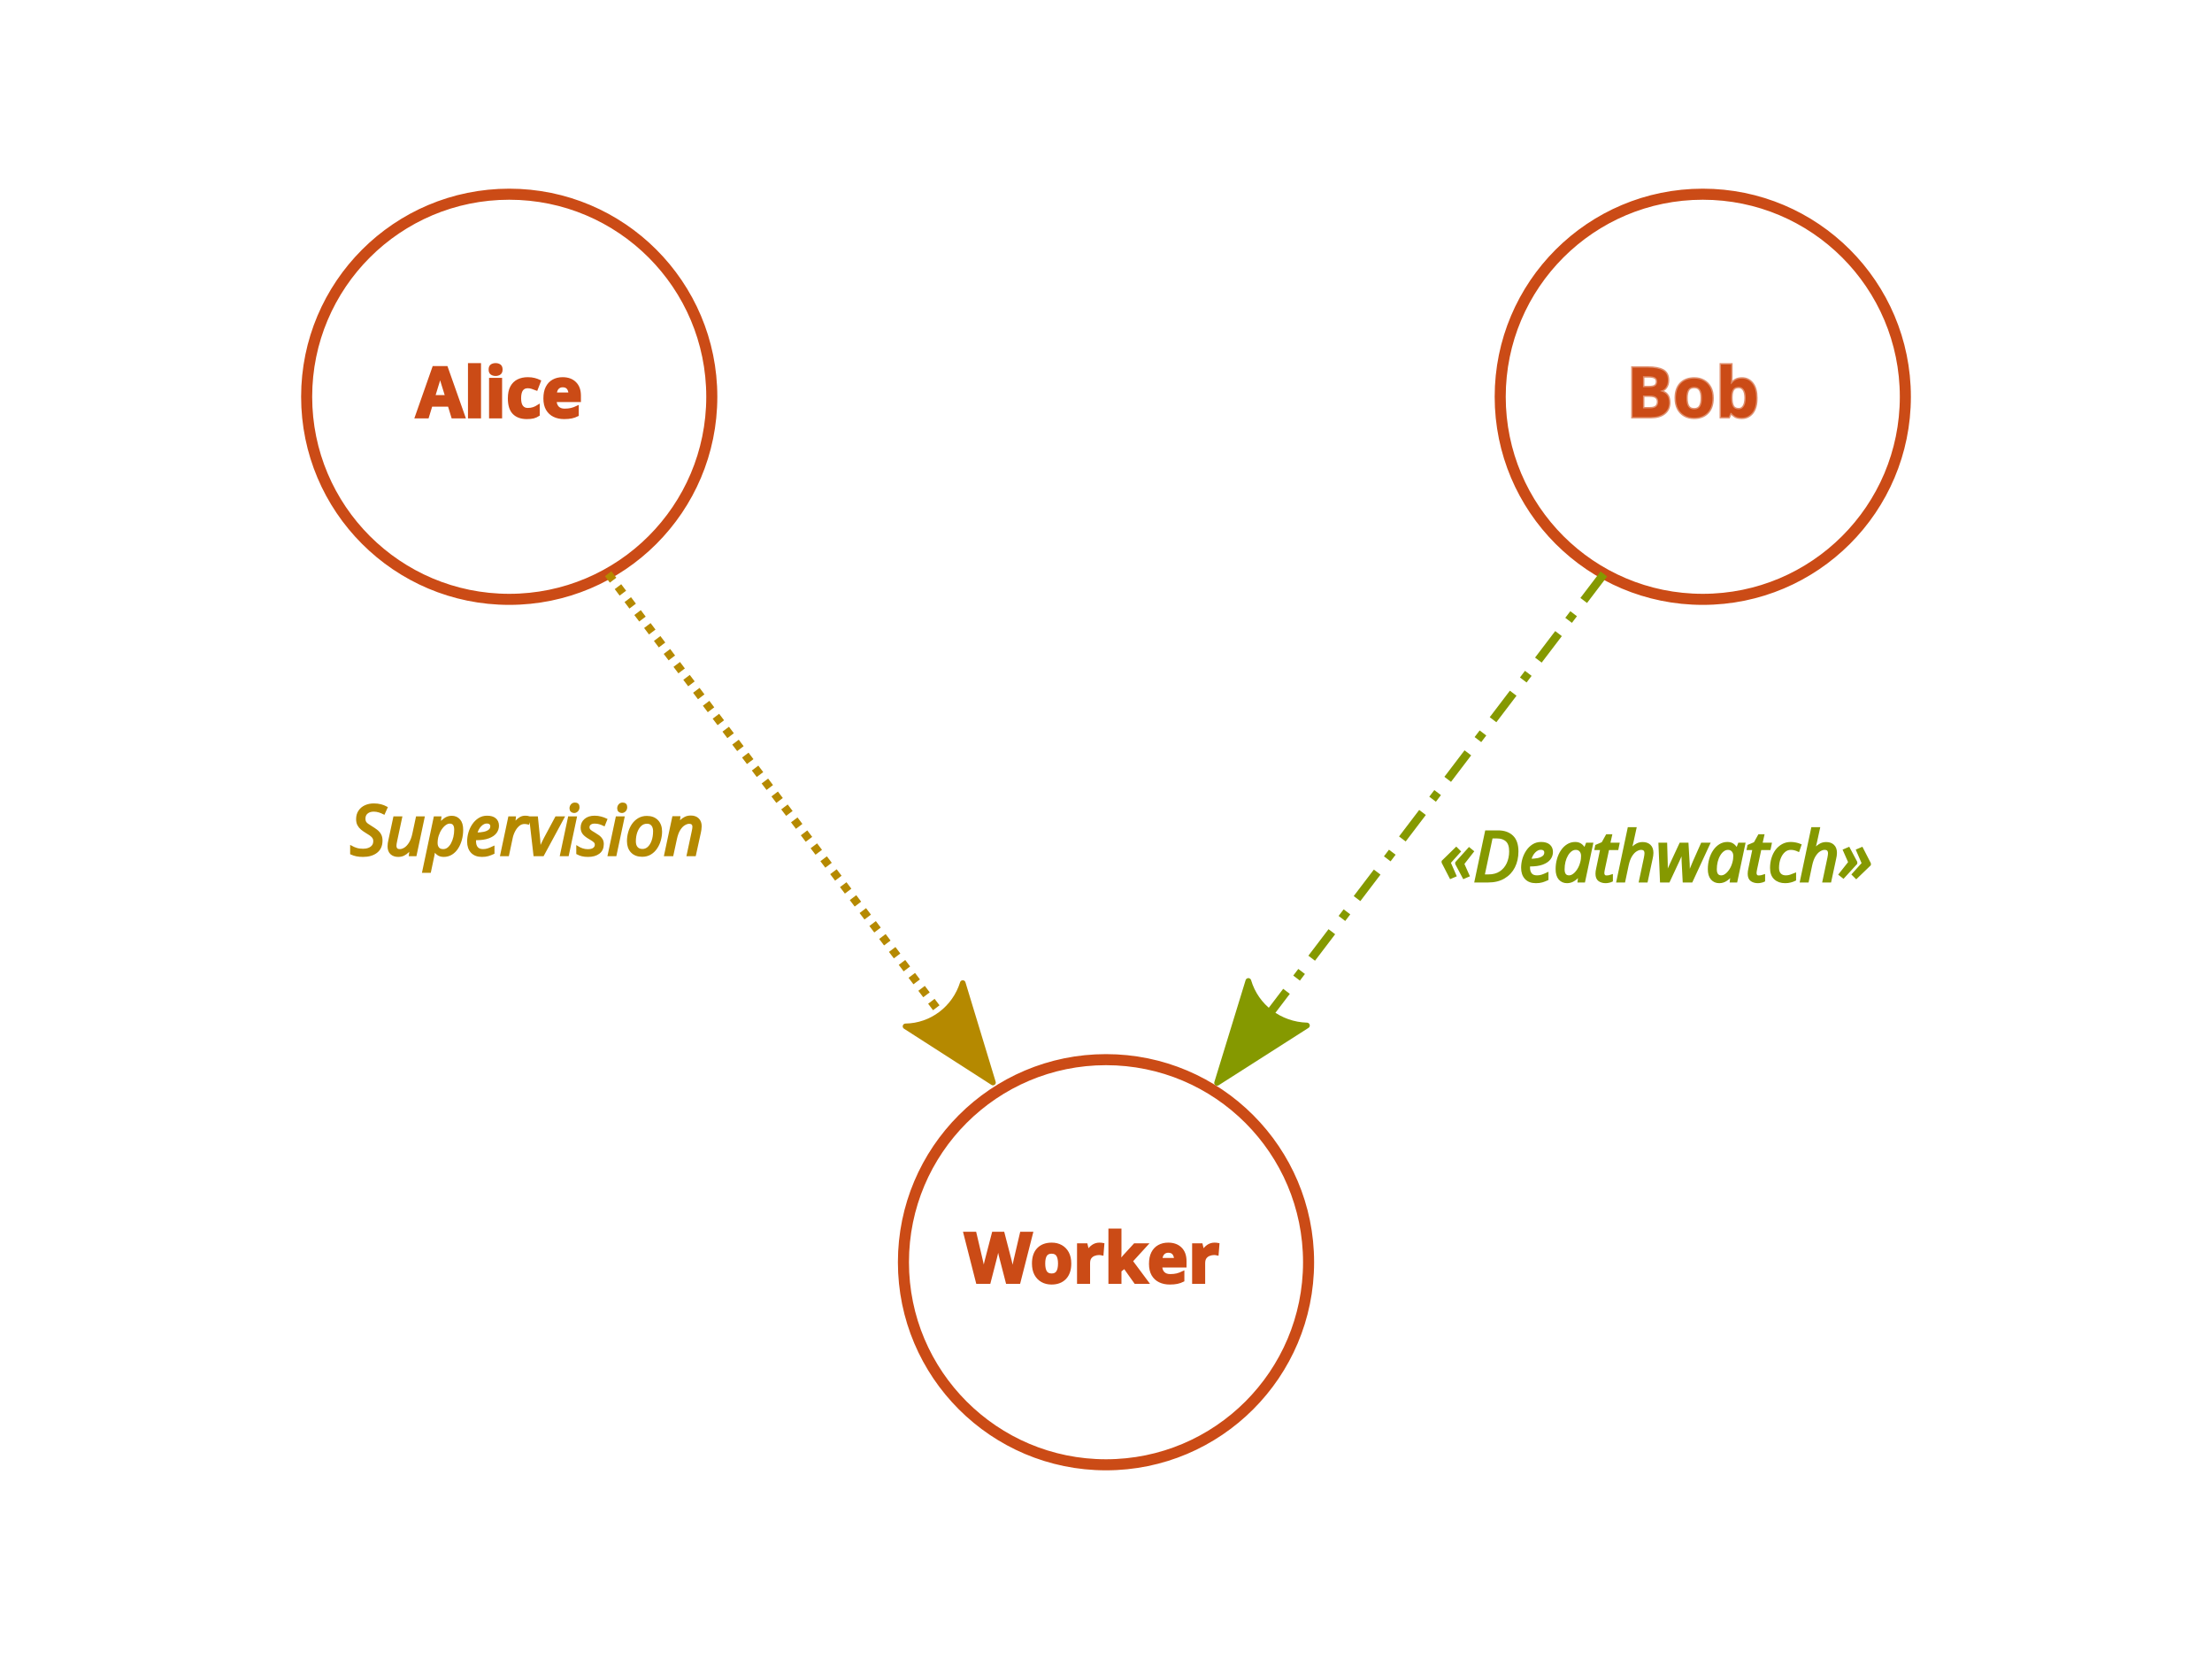
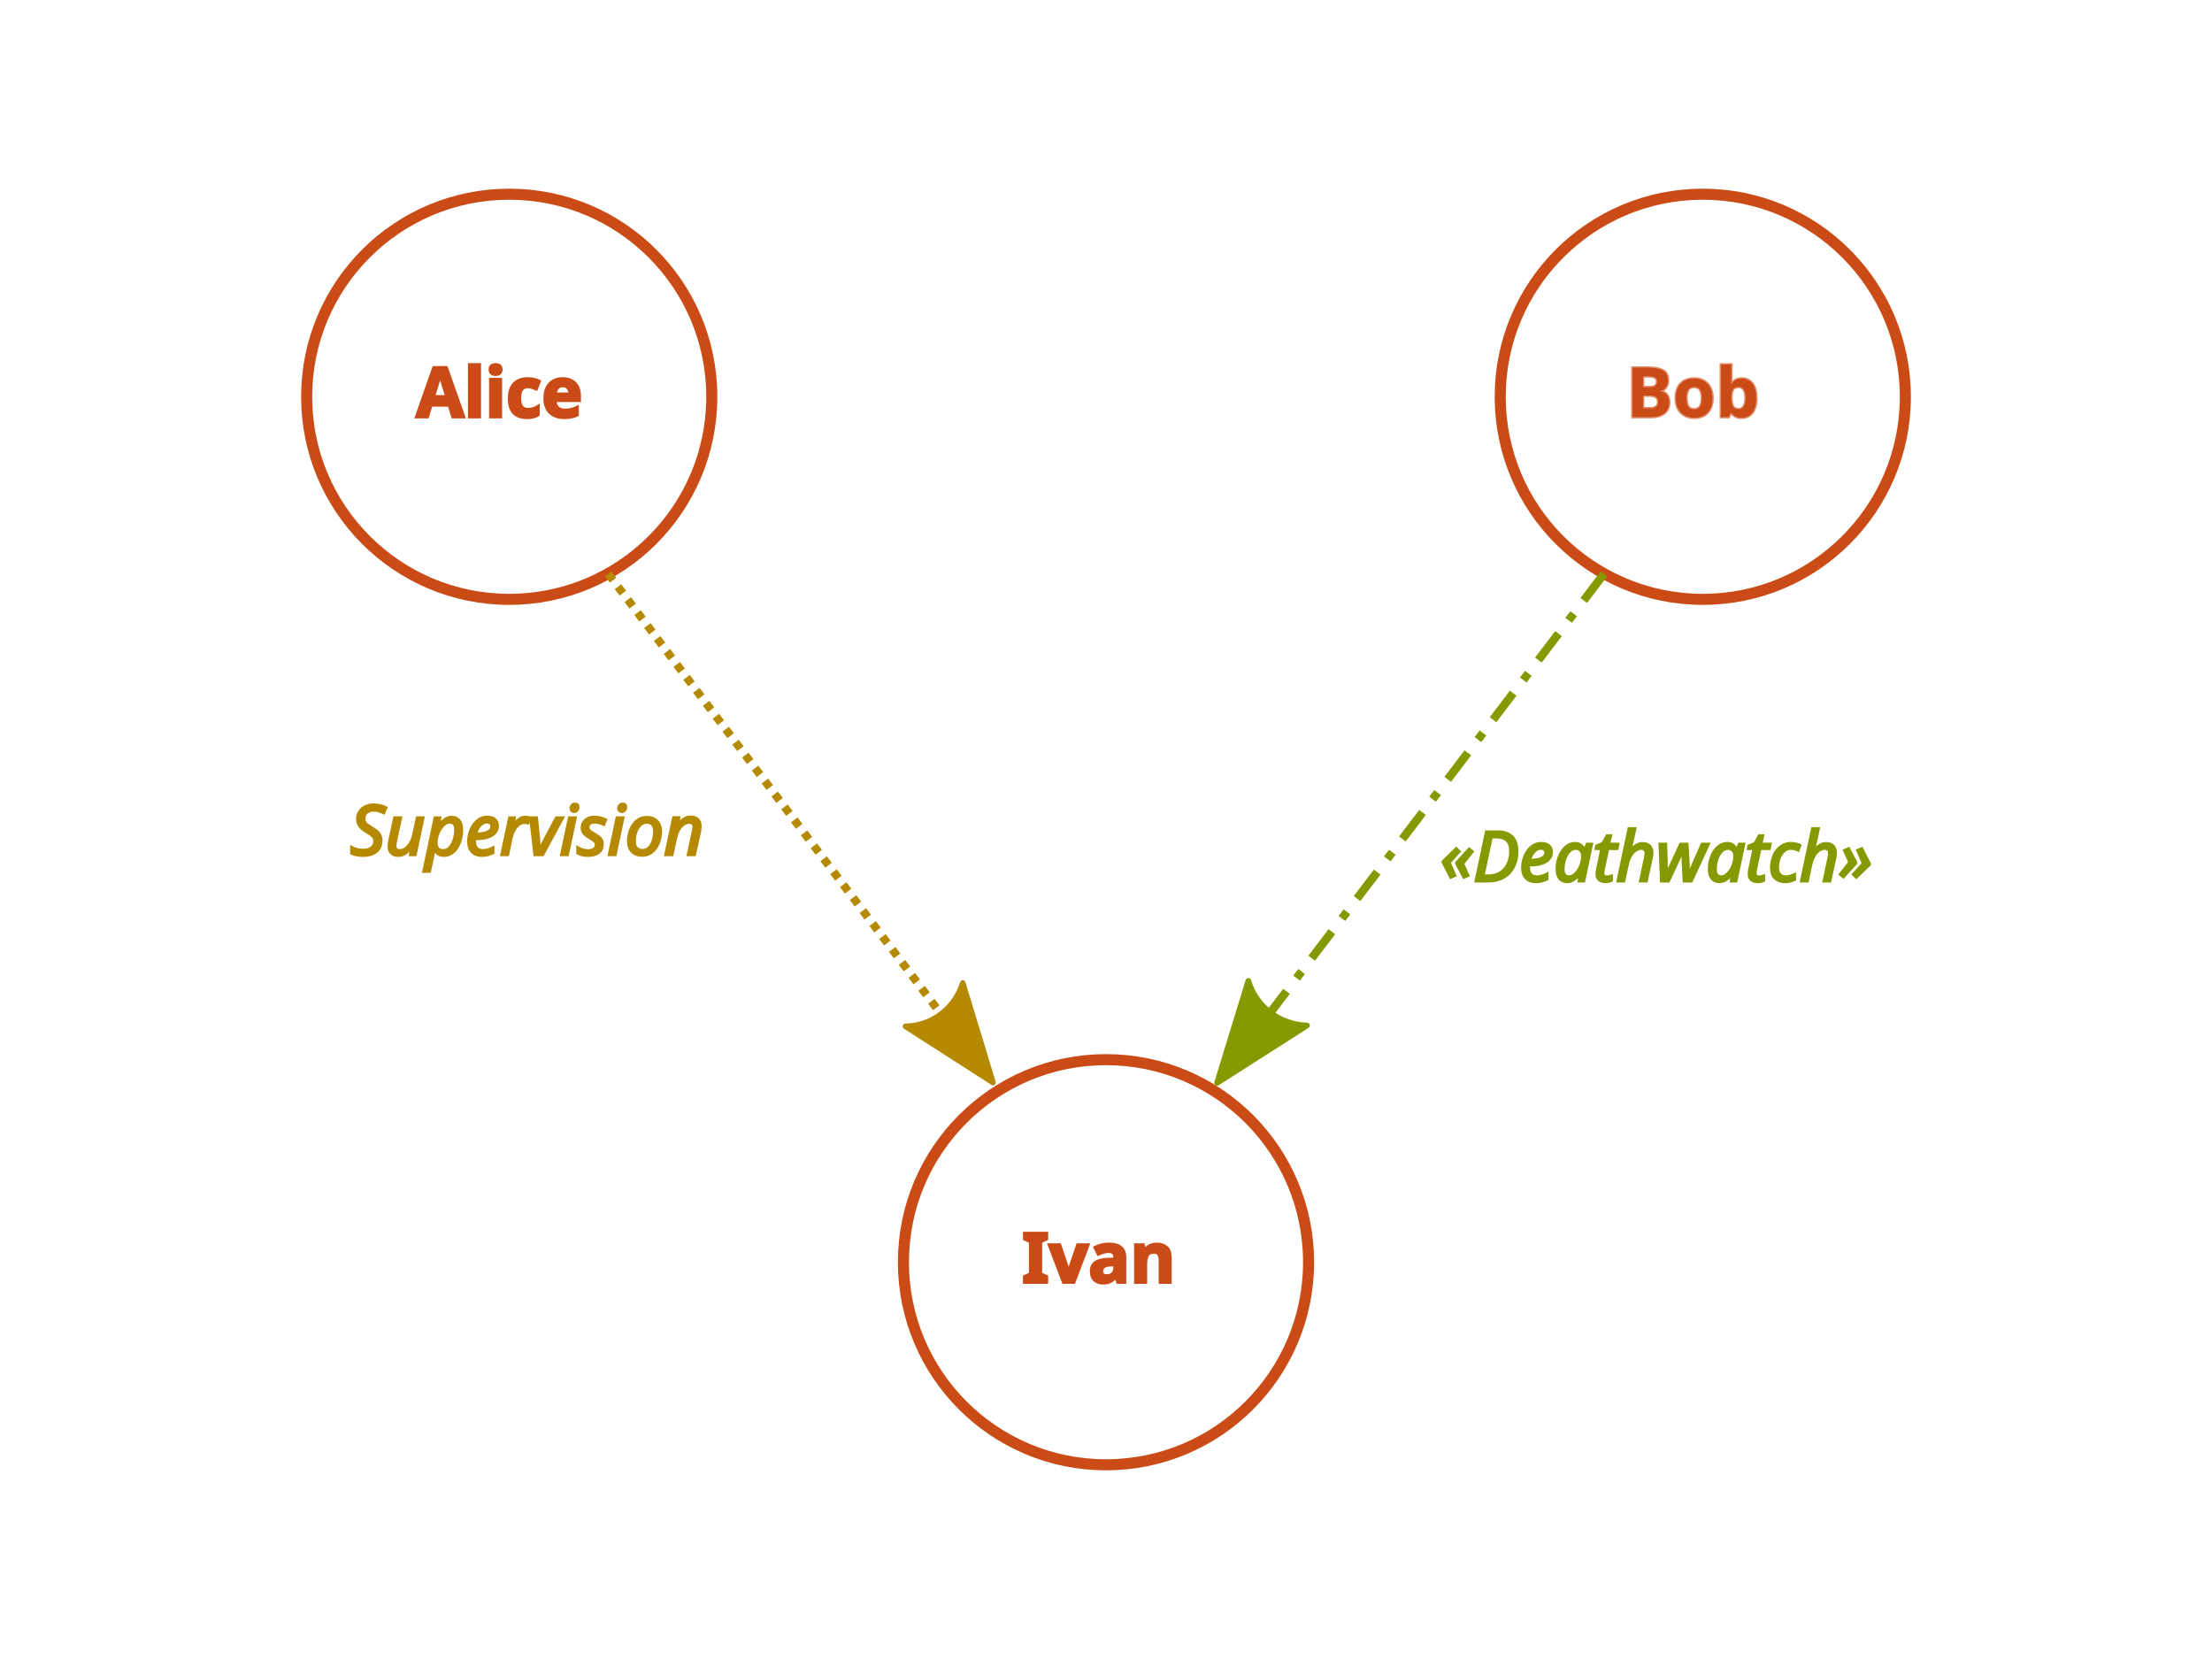
<svg xmlns="http://www.w3.org/2000/svg" width="800" height="600" id="svg5826" version="1.1" viewBox="0 0 800 600">
  <defs id="defs5828">
    <marker orient="auto" refY="0.0" refX="0.0" id="marker4490" style="overflow:visible;">
      <path id="path4492" style="fill-rule:evenodd;stroke-width:0.625;stroke-linejoin:round;stroke:#859900;stroke-opacity:1;fill:#859900;fill-opacity:1" d="M 8.719,4.034 L -2.207,0.016 L 8.719,-4.002 C 6.973,-1.63 6.983,1.616 8.719,4.034 z " transform="scale(1.1) rotate(180) translate(1,0)" />
    </marker>
    <marker orient="auto" refY="0.0" refX="0.0" id="Arrow2Lend" style="overflow:visible;">
      <path id="path4197" style="fill-rule:evenodd;stroke-width:0.625;stroke-linejoin:round;stroke:#b58900;stroke-opacity:1;fill:#b58900;fill-opacity:1" d="M 8.719,4.034 L -2.207,0.016 L 8.719,-4.002 C 6.973,-1.63 6.983,1.616 8.719,4.034 z " transform="scale(1.1) rotate(180) translate(1,0)" />
    </marker>
  </defs>
  <g id="layer1">
    <g id="g4897">
      <circle r="73.263" cy="143.5" cx="184.167" id="path4141" style="fill:none;fill-opacity:1;stroke:#cb4b16;stroke-width:4;stroke-linejoin:round;stroke-miterlimit:4;stroke-dasharray:none;stroke-dashoffset:0;stroke-opacity:1" />
      <text id="text4830" y="150.82" x="150.548" style="font-style:normal;font-variant:normal;font-weight:bold;font-stretch:normal;font-size:25px;line-height:125%;font-family:Sans;-inkscape-font-specification:'Sans, Bold';text-align:start;letter-spacing:0px;word-spacing:0px;writing-mode:lr-tb;text-anchor:start;fill:#cb4b16;fill-opacity:1;stroke:#cb4b16;stroke-width:1px;stroke-linecap:butt;stroke-linejoin:miter;stroke-opacity:1" xml:space="preserve">
        <tspan y="150.82" x="150.548" id="tspan4832">Alice</tspan>
      </text>
    </g>
    <g id="g4892">
      <circle r="73.263" cy="143.5" cx="615.833" id="path4141-6" style="fill:none;fill-opacity:1;stroke:#cb4b16;stroke-width:4;stroke-linejoin:round;stroke-miterlimit:4;stroke-dasharray:none;stroke-dashoffset:0;stroke-opacity:1" />
      <text id="text4834" y="150.82" x="588.184" style="font-style:normal;font-variant:normal;font-weight:bold;font-stretch:normal;font-size:25px;line-height:125%;font-family:Sans;-inkscape-font-specification:'Sans, Bold';text-align:start;letter-spacing:0px;word-spacing:0px;writing-mode:lr-tb;text-anchor:start;fill:#cb4b16;fill-opacity:1;stroke:#cb4b16;stroke-width:1px;stroke-linecap:butt;stroke-linejoin:miter;stroke-opacity:0.619" xml:space="preserve">
        <tspan y="150.82" x="588.184" id="tspan4836">Bob</tspan>
      </text>
    </g>
  </g>
  <g id="layer2">
-     <g style="" id="g4886">
+     <g id="g11925">
      <circle r="73.263" cy="456.5" cx="400" id="path4141-3" style="fill:none;fill-opacity:1;stroke:#cb4b16;stroke-width:4;stroke-linejoin:round;stroke-miterlimit:4;stroke-dasharray:none;stroke-dashoffset:0;stroke-opacity:1" />
-       <text id="text4838" y="463.82" x="348.92" style="font-style:normal;font-variant:normal;font-weight:bold;font-stretch:normal;font-size:25px;line-height:125%;font-family:Sans;-inkscape-font-specification:'Sans, Bold';text-align:start;letter-spacing:0px;word-spacing:0px;writing-mode:lr-tb;text-anchor:start;fill:#cb4b16;fill-opacity:1;stroke:#cb4b16;stroke-width:1px;stroke-linecap:butt;stroke-linejoin:miter;stroke-opacity:1" xml:space="preserve">
-         <tspan y="463.82" x="348.92" id="tspan4840">Worker</tspan>
-         <tspan id="tspan4842" y="495.07" x="348.92" />
+       <text id="text4838" y="463.82" x="369.666" style="font-style:normal;font-variant:normal;font-weight:bold;font-stretch:normal;font-size:25px;line-height:125%;font-family:Sans;-inkscape-font-specification:'Sans, Bold';text-align:start;letter-spacing:0px;word-spacing:0px;writing-mode:lr-tb;text-anchor:start;fill:#cb4b16;fill-opacity:1;stroke:#cb4b16;stroke-width:1px;stroke-linecap:butt;stroke-linejoin:miter;stroke-opacity:1" xml:space="preserve">
+         <tspan y="463.82" x="369.666" id="tspan4840">Ivan</tspan>
+         <tspan id="tspan4842" y="495.07" x="369.666" />
      </text>
    </g>
  </g>
  <g id="layer3">
    <path style="fill:none;fill-rule:evenodd;stroke:#b58900;stroke-width:2.937;stroke-linecap:butt;stroke-linejoin:miter;stroke-miterlimit:4;stroke-dasharray:2.937, 2.937;stroke-dashoffset:0;stroke-opacity:1;marker-end:url(#Arrow2Lend)" d="m 219.957,207.492 136.778,180.951" id="path4170" />
    <text xml:space="preserve" style="font-style:italic;font-variant:normal;font-weight:normal;font-stretch:normal;font-size:25px;line-height:125%;font-family:Sans;-inkscape-font-specification:'Sans, Italic';text-align:start;letter-spacing:0px;word-spacing:0px;writing-mode:lr-tb;text-anchor:start;fill:#b58900;fill-opacity:1;stroke:#b58900;stroke-width:1px;stroke-linecap:butt;stroke-linejoin:miter;stroke-opacity:1" x="126.667" y="309.167" id="text4844">
      <tspan id="tspan4846" x="126.667" y="309.167">Supervision</tspan>
    </text>
  </g>
  <g id="layer4">
    <g style="" id="g4907">
      <path id="path4488" d="M 580.06,207.583 442.554,388.419" style="fill:none;fill-rule:evenodd;stroke:#859900;stroke-width:3.01;stroke-linecap:butt;stroke-linejoin:miter;stroke-miterlimit:4;stroke-dasharray:12.04, 6.02, 3.01, 6.02;stroke-dashoffset:0;stroke-opacity:1;marker-end:url(#marker4490)" />
      <text id="text4848" y="318.667" x="520.833" style="font-style:italic;font-variant:normal;font-weight:normal;font-stretch:normal;font-size:25px;line-height:125%;font-family:Sans;-inkscape-font-specification:'Sans, Italic';text-align:start;letter-spacing:0px;word-spacing:0px;writing-mode:lr-tb;text-anchor:start;fill:#859900;fill-opacity:1;stroke:#859900;stroke-width:1px;stroke-linecap:butt;stroke-linejoin:miter;stroke-opacity:1" xml:space="preserve">
        <tspan y="318.667" x="520.833" id="tspan4850">«Deathwatch»</tspan>
      </text>
    </g>
  </g>
</svg>
